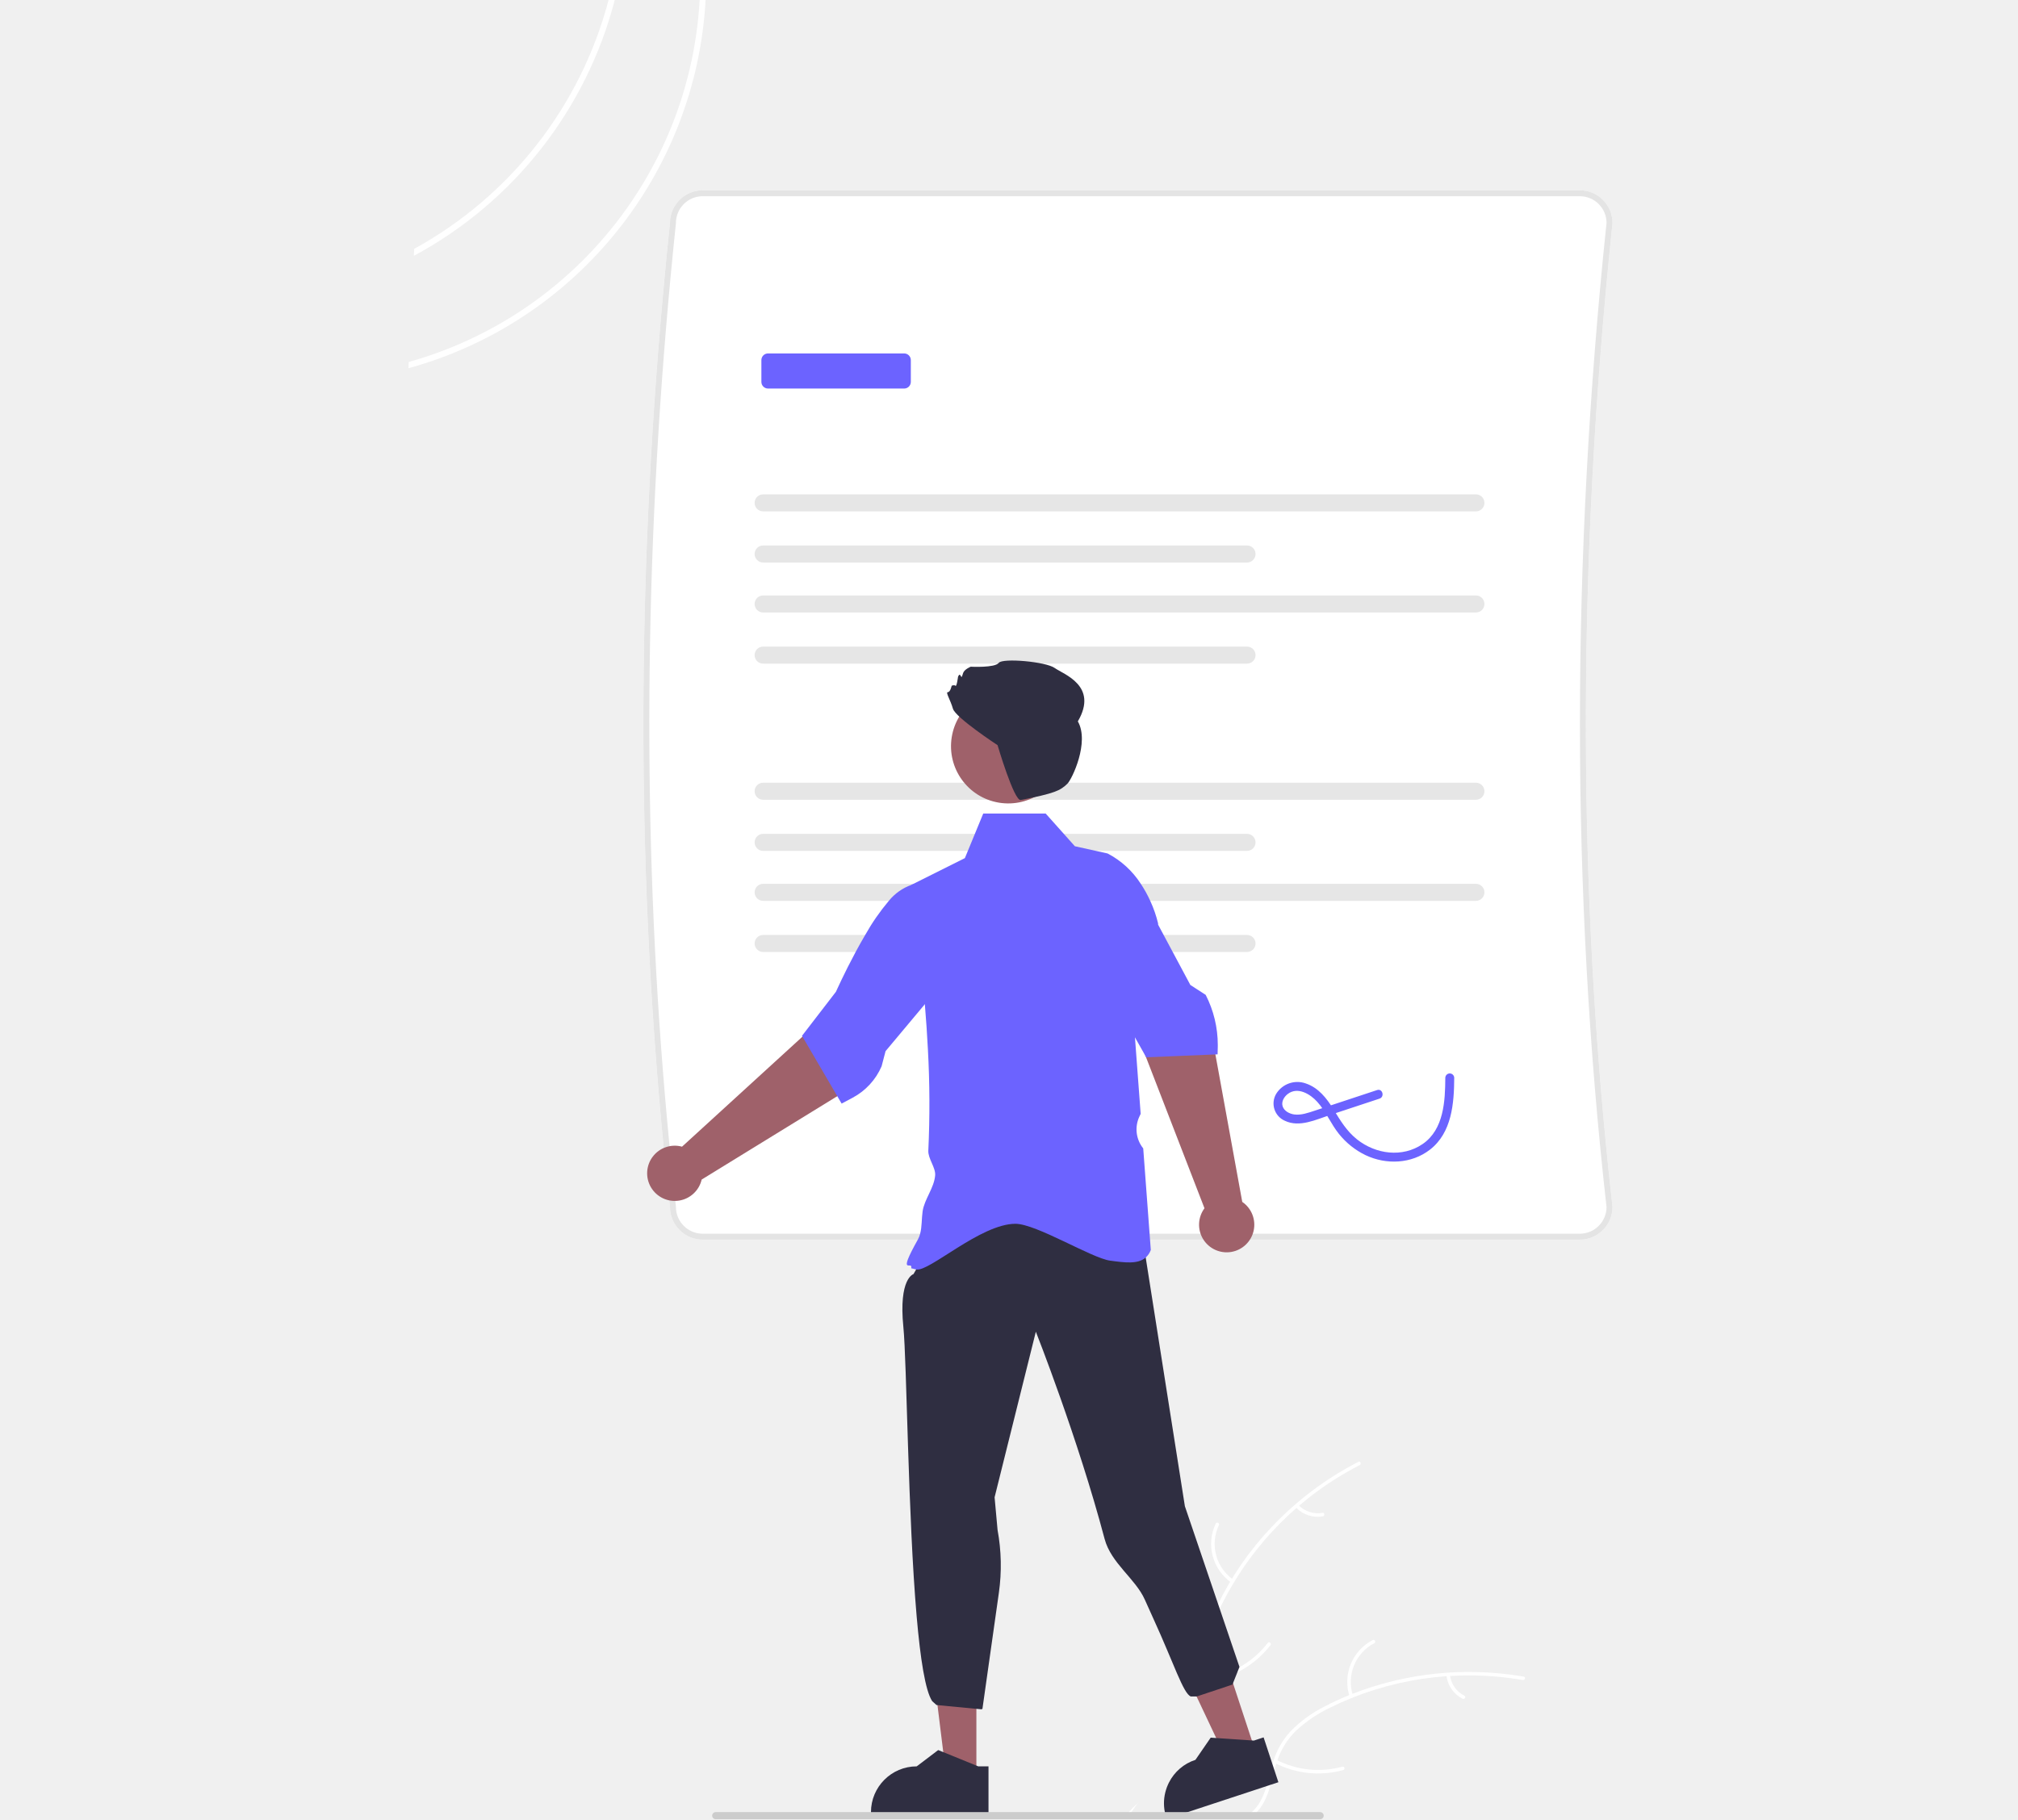
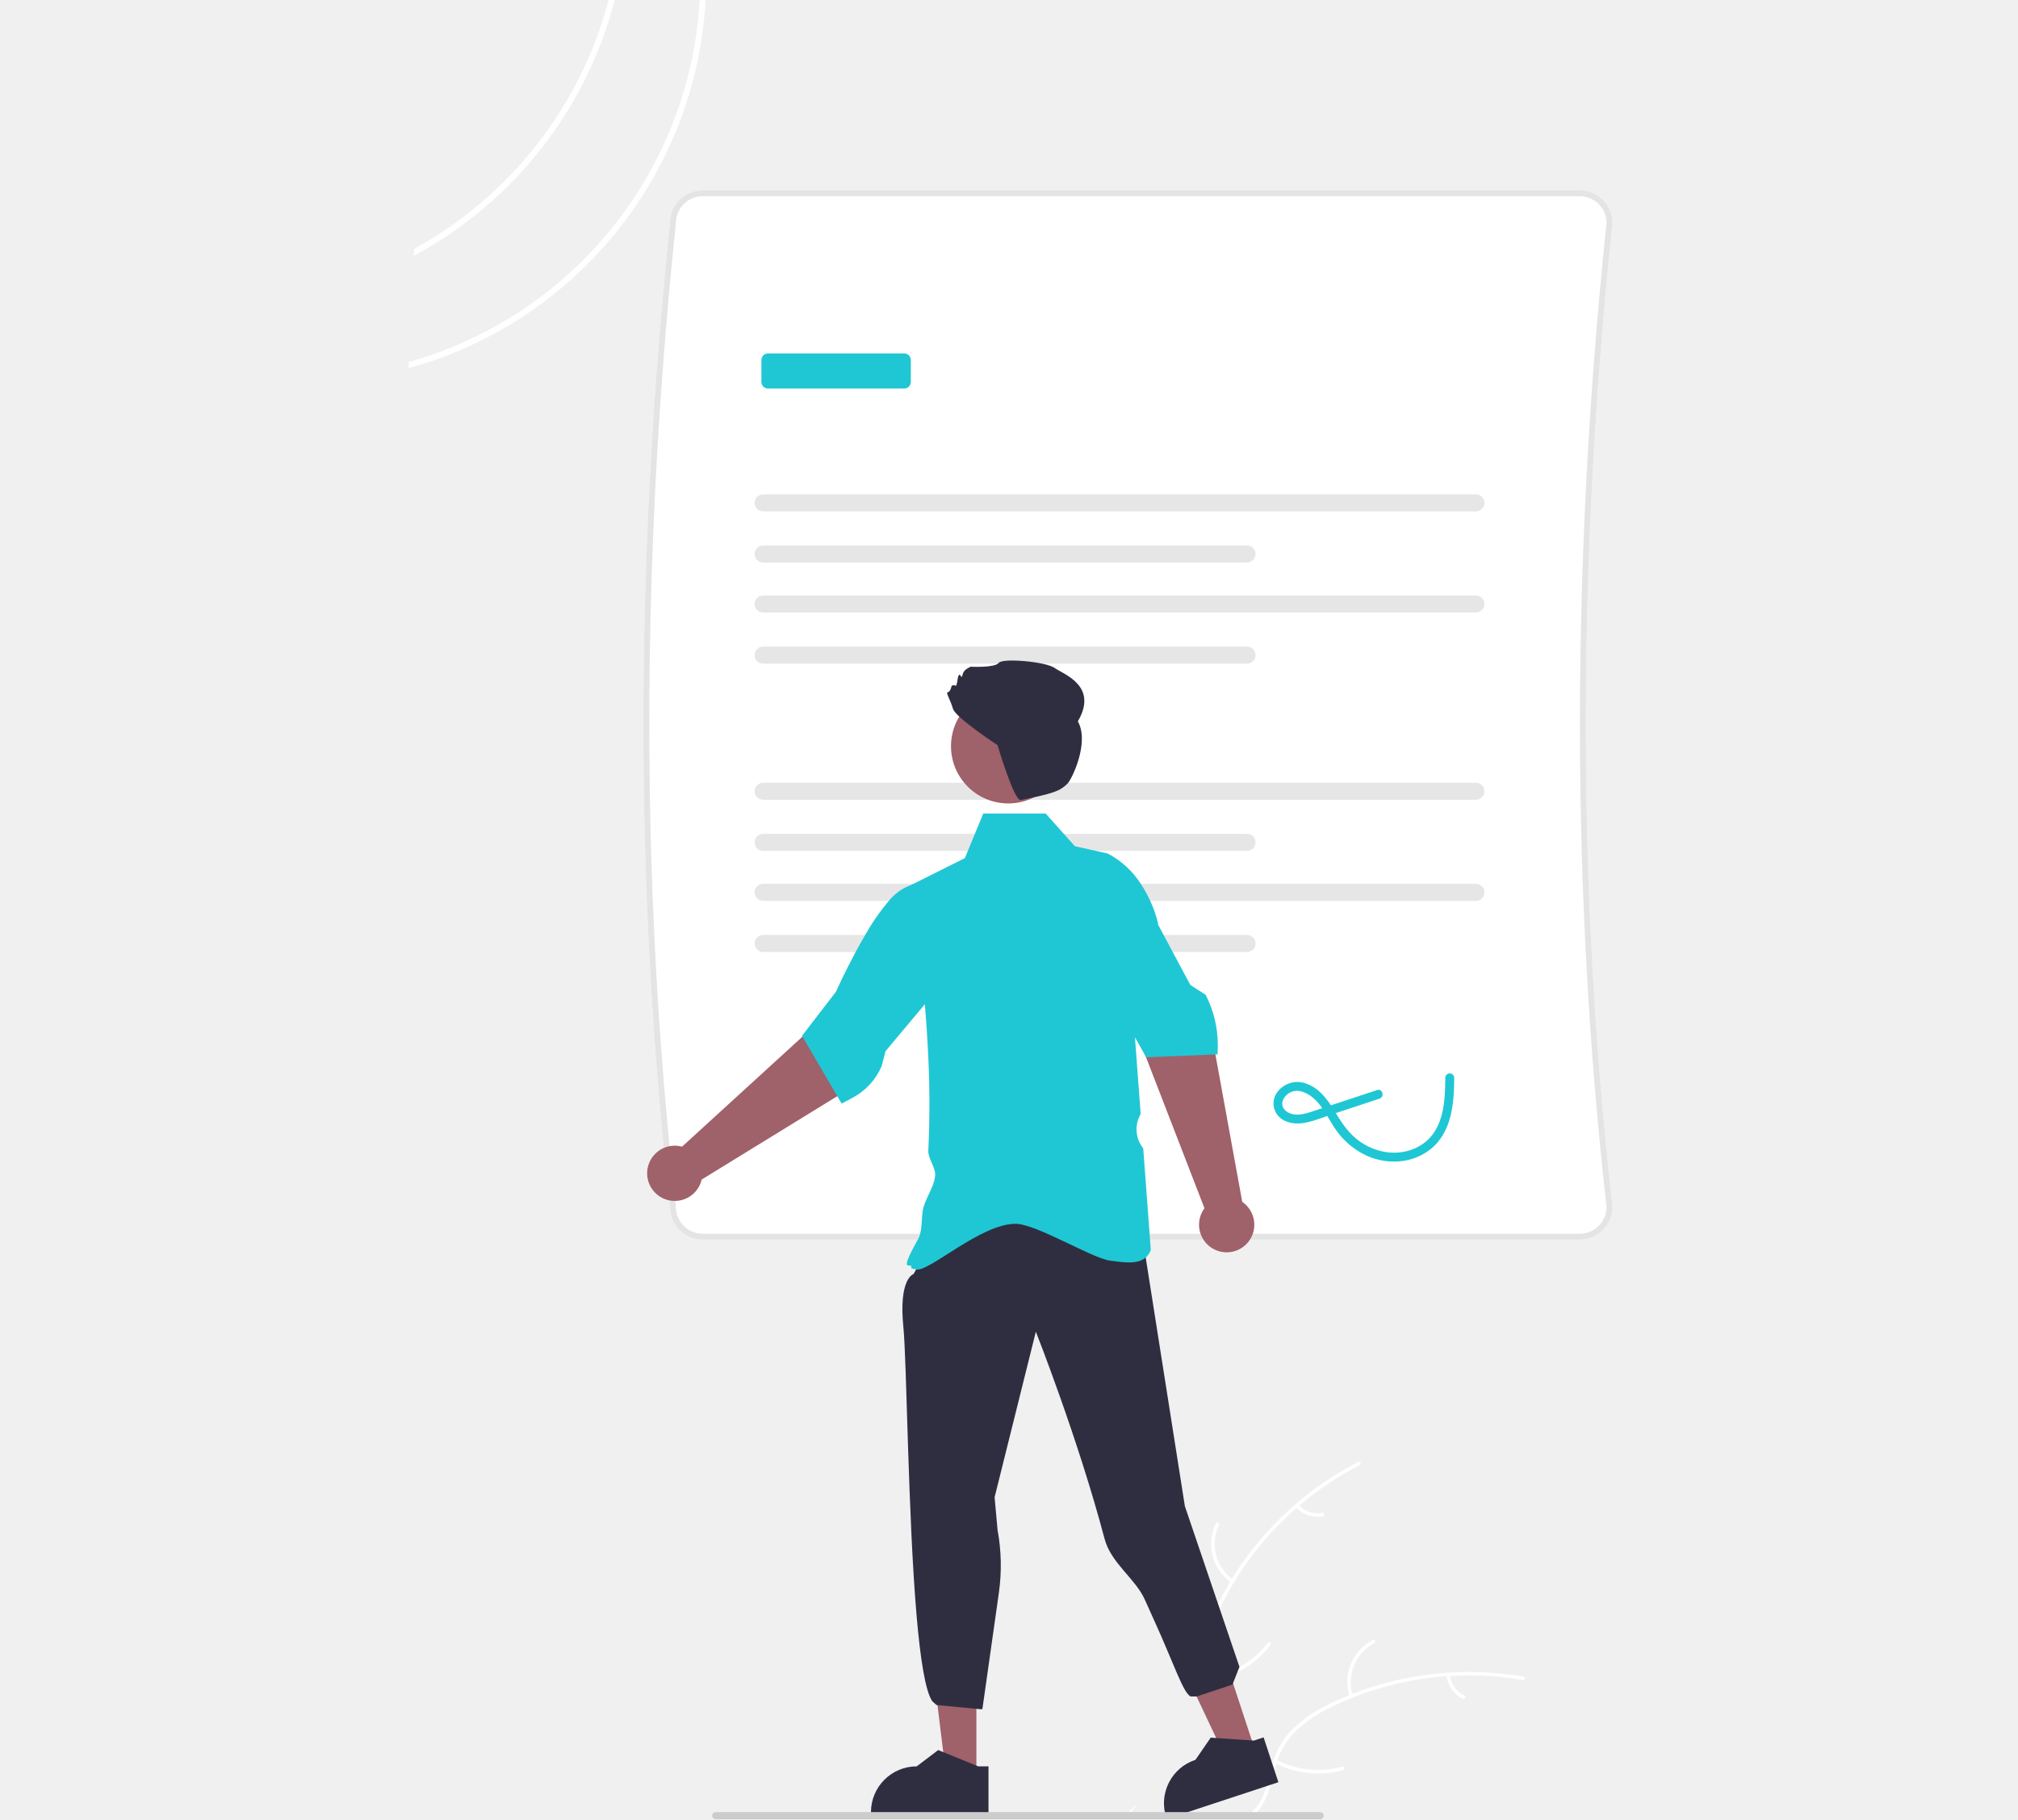
<svg xmlns="http://www.w3.org/2000/svg" id="ea00927d-a4d8-4b5e-bf6e-70a21ba38eee" data-name="Layer 1" width="122" height="110" viewBox="0 0 405.949 611.97">
  <path d="M717.73,647.62c-.31.35-.62.71-.92,1.07a117.723,117.723,0,0,0-11.32,15.54c-.27.42-.53.85-.77,1.27A124.618,124.618,0,0,0,688.83,708.54q-.87,5.16-1.31,10.38-.315,4.02-.38,8.05c-.16,11.28.84,23.83-6.43,32.45a22.689,22.689,0,0,1-6.98,5.48,29.179,29.179,0,0,1-6.32,2.39H644.74c-1.14-.17-2.28-.35-3.42-.53-.03,0-.06-.01-.09-.01l-.23.08-1.37.46-.06.02v-.02a.486.486,0,0,0-.01-.12,1.618,1.618,0,0,0-.01-.22v-.01c-.01-.2-.02-.39-.02-.59l-.03-.53s-.01-.01,0-.01c-.01-.3-.03-.6-.04-.91-1.05-26.1,1.51-53.07,13.83-76.05a84.971,84.971,0,0,1,16.12-21.21,1.2,1.2,0,0,1,.12-.11c12.81-12.22,29.37-20.21,46.85-19.94Q717.055,647.59,717.73,647.62Z" transform="translate(-396.8706 -155.34)" fill="#f0f0f0" />
  <path d="M717.781,648.185A105.87,105.87,0,0,0,671.788,694.31,45.591,45.591,0,0,0,667.136,707.816a26.149,26.149,0,0,0,1.705,13.656c1.576,4.059,3.659,8.029,4.221,12.401a16.011,16.011,0,0,1-3.973,12.477c-3.638,4.289-8.601,7.015-13.547,9.513-5.491,2.773-11.239,5.566-15.052,10.579-.462.607-1.377-.145-.916-.751,6.633-8.722,18.316-10.624,26.272-17.715,3.712-3.309,6.45-7.757,6.141-12.88-.27-4.48-2.414-8.576-4.046-12.672a27.902,27.902,0,0,1-2.164-13.29,42.148,42.148,0,0,1,4.115-13.635,102.712,102.712,0,0,1,18.229-26.425A107.747,107.747,0,0,1,717.369,647.074c.677-.347,1.084.766.412,1.111Z" transform="translate(-396.8706 -155.34)" fill="#fff" />
  <path d="M674.665,687.735a15.884,15.884,0,0,1-5.295-19.875c.33-.687,1.413-.207,1.083.481a14.708,14.708,0,0,0,4.963,18.477c.629.431-.126,1.345-.751.916Z" transform="translate(-396.8706 -155.34)" fill="#fff" />
  <path d="M667.771,719.519A30.615,30.615,0,0,0,686.87,707.986c.464-.606,1.38.146.916.751a31.844,31.844,0,0,1-19.899,11.961c-.753.127-.866-1.053-.116-1.179Z" transform="translate(-396.8706 -155.34)" fill="#fff" />
  <path d="M697.167,661.568a8.991,8.991,0,0,0,8.106,2.662c.751-.137.863,1.043.116,1.179a10.075,10.075,0,0,1-8.973-2.925.612.612,0,0,1-.082-.834.595.595,0,0,1,.834-.082Z" transform="translate(-396.8706 -155.34)" fill="#fff" />
  <path d="M772.94,719.98c-.46.1-.92.2-1.39.31h-.01a119.08,119.08,0,0,0-18.38,5.58c-.46.18-.92.36-1.38.55h-.01a124.764,124.764,0,0,0-38.44,24.68c-.04.04-.08.07-.12.11a.607.607,0,0,1-.08.08l-.05.05a121.675,121.675,0,0,0-12.31,13.56c0,.01-.01.02-.02.03-.6.78-1.21,1.56-1.81,2.36H639.63l-.06.02v-.02h-.25c0-.01.01-.02.02-.03,0-.01.01-.01.01-.02.07-.1.14-.2.2-.29v-.01a.277.277,0,0,1,.06-.08c.06-.1.13-.18.18-.27.4-.56.79-1.13,1.19-1.69.65-.93,1.31-1.86,1.98-2.78a.01.01,0,0,1,.01-.01v-.01c.01-.01.01-.02.02-.03l.02-.02c8.25-11.42,17.53-22.26,28.16-31.34.32-.28.64-.56.98-.82a114.817,114.817,0,0,1,15.37-10.97q4.44-2.625,9.15-4.82a85.126,85.126,0,0,1,25.59-7.22h.02c.02,0,.04-.01.07-.01.03,0,.05-.01.07-.01,17.61-2.04,35.66,1.55,49.47,12.29C772.25,719.43,772.59,719.7,772.94,719.98Z" transform="translate(-396.8706 -155.34)" fill="#f0f0f0" />
  <path d="M639.32,767.29h.25v.02l.06-.02H655.5c-4.73-.81-9.45-1.44-14.18-.53-.11.02-.21.04-.32.07-.48.09-.96.21-1.44.34-.03.01-.07.02-.1.03a.338.338,0,0,0-.12.06.149.149,0,0,0-.07.03Z" transform="translate(-396.8706 -155.34)" fill="#fff" />
  <path d="M772.65,720.47c-.37-.06-.73-.13-1.1-.18h-.01a105.412,105.412,0,0,0-23.35-1.18c-.39.02-.79.05-1.19.07a105.327,105.327,0,0,0-31.57,7.19c-.01,0-.01,0-.01.01-.11.04-.22.08-.32.12-2.35.95-4.67,1.99-6.94,3.11a45.706,45.706,0,0,0-11.85,7.98,25.479,25.479,0,0,0-6.21,9.89c-.13.38-.26.75-.38,1.13-.09.3-.18.61-.27.91-1.18,4.19-1.91,8.61-4.09,12.44a14.649,14.649,0,0,1-2.2,2.94,15.125,15.125,0,0,1-2.96,2.39h-2.52a14.532,14.532,0,0,0,3.79-2.39,12.545,12.545,0,0,0,2.29-2.61c2.48-3.74,3.24-8.3,4.4-12.55.19-.69.39-1.36.61-2.03a26.648,26.648,0,0,1,5.67-9.89,42.179,42.179,0,0,1,11.49-8.41q4.05-2.13,8.32-3.86c.37-.16.74-.3,1.11-.44a108.079,108.079,0,0,1,56.53-5.96c.37.05.73.12,1.1.18C773.74,719.46,773.4,720.6,772.65,720.47Z" transform="translate(-396.8706 -155.34)" fill="#fff" />
  <path d="M714.415,726.087a15.884,15.884,0,0,1,7.738-19.057c.677-.35,1.253.685.575,1.036A14.708,14.708,0,0,0,715.567,725.808c.242.723-.911.998-1.152.279Z" transform="translate(-396.8706 -155.34)" fill="#fff" />
  <path d="M689.774,747.314a30.615,30.615,0,0,0,22.193,2.291c.735-.204,1.013.948.279,1.152a31.844,31.844,0,0,1-23.089-2.431c-.678-.352-.057-1.362.617-1.012Z" transform="translate(-396.8706 -155.34)" fill="#fff" />
  <path d="M748.136,718.743a8.991,8.991,0,0,0,4.869,7.005c.682.343.061,1.352-.617,1.012a10.075,10.075,0,0,1-5.404-7.738.612.612,0,0,1,.436-.715.595.595,0,0,1,.715.436Z" transform="translate(-396.8706 -155.34)" fill="#fff" />
  <path d="M713.94,321.63q.405-49.665,4.04-100.29c.04-.67.09-1.33.14-2q1.92-26.355,4.7-52.9v-.1a11.007,11.007,0,0,0-11-11h-295a11.022,11.022,0,0,0-11,10.95q-3.84,36.555-6.02,72.75c-.06.79-.1,1.57-.14,2.36q-1.08,17.895-1.72,35.7c-.03.7-.06,1.4-.07,2.1a1478.886,1478.886,0,0,0,7.95,218.2,11.02,11.02,0,0,0,11,10.94h295a11.007,11.007,0,0,0,11-11v-.11q-2.175-19.305-3.82-38.86-.24-2.865-.47-5.73-1.14-14.085-1.99-28.28-.18-2.865-.33-5.73-1.605-28.41-2.1-57.26c-.04-1.91-.07-3.81-.1-5.73q-.18-14.085-.11-28.28C713.9,325.45,713.91,323.54,713.94,321.63Z" transform="translate(-396.8706 -155.34)" fill="#f0f0f0" />
  <path d="M802.82,230.34a11.007,11.007,0,0,0-11-11h-295a11.022,11.022,0,0,0-11,10.95c-9.96,94.97-11.61,188.26-4.94,278.05q1.215,16.665,2.84,33.16.87,8.835,1.85,17.62c.08.76.16,1.52.25,2.28a11.02,11.02,0,0,0,11,10.94h295a11.007,11.007,0,0,0,11-11v-.11c-11.93-105.77-11.93-217.06,0-330.79Z" transform="translate(-396.8706 -155.34)" fill="#fff" />
  <path d="M802.82,230.34a11.007,11.007,0,0,0-11-11h-295a11.022,11.022,0,0,0-11,10.95c-9.96,94.97-11.61,188.26-4.94,278.05q1.215,16.665,2.84,33.16.87,8.835,1.85,17.62c.08.76.16,1.52.25,2.28a11.02,11.02,0,0,0,11,10.94h295a11.007,11.007,0,0,0,11-11v-.11c-11.93-105.77-11.93-217.06,0-330.79Zm-2,331.06a9.008,9.008,0,0,1-9,8.94h-295a9.014,9.014,0,0,1-9-9v-.11c-.07-.64-.14-1.29-.21-1.93q-1.035-9.18-1.93-18.41-1.575-16.185-2.79-32.55c-6.67-89.74-5.03-182.97,4.93-277.9v-.1a9.014,9.014,0,0,1,9-9h295a9.003,9.003,0,0,1,9,8.95C788.89,344.11,788.89,455.52,800.82,561.4Z" transform="translate(-396.8706 -155.34)" fill="#e4e4e4" />
  <path id="a974c3de-8d03-408b-a459-3ce6ba461bdb" data-name="Path 142" d="M517.154,321.63a2.866,2.866,0,0,0,0,5.733H756.885a2.866,2.866,0,0,0,0-5.733Z" transform="translate(-396.8706 -155.34)" fill="#e6e6e6" />
  <path id="e9133026-9528-4ac3-aa69-83f109aff1e3" data-name="Path 143" d="M517.154,338.83a2.866,2.866,0,0,0,0,5.733H679.899a2.866,2.866,0,0,0,0-5.733Z" transform="translate(-396.8706 -155.34)" fill="#e6e6e6" />
  <path id="a406ca83-8296-4426-a4ed-8cd27cbcb96b" data-name="Path 142" d="M517.154,355.64a2.866,2.866,0,0,0,0,5.733H756.885a2.866,2.866,0,0,0,0-5.733Z" transform="translate(-396.8706 -155.34)" fill="#e6e6e6" />
  <path id="be321b5a-3e39-41eb-b9b2-711d73db0143" data-name="Path 143" d="M517.154,372.84a2.866,2.866,0,0,0,0,5.733H679.899a2.866,2.866,0,0,0,0-5.733Z" transform="translate(-396.8706 -155.34)" fill="#e6e6e6" />
  <path id="a5a7e885-834f-470d-9162-1a1fa51c1163" data-name="Path 142" d="M517.154,418.63a2.866,2.866,0,0,0,0,5.733H756.885a2.866,2.866,0,0,0,0-5.733Z" transform="translate(-396.8706 -155.34)" fill="#e6e6e6" />
  <path id="a5fcdb43-4805-483f-9462-6a7e4850dca6" data-name="Path 143" d="M517.154,435.83a2.866,2.866,0,0,0,0,5.733H679.899a2.866,2.866,0,0,0,0-5.733Z" transform="translate(-396.8706 -155.34)" fill="#e6e6e6" />
  <path id="b765b6a8-7afa-43c2-95d1-39dcbde99f83" data-name="Path 142" d="M517.154,452.64a2.866,2.866,0,0,0,0,5.733H756.885a2.866,2.866,0,0,0,0-5.733Z" transform="translate(-396.8706 -155.34)" fill="#e6e6e6" />
  <path id="e421dd9d-74a5-4920-9c7d-c121b8cd01e8" data-name="Path 143" d="M517.154,469.84a2.866,2.866,0,0,0,0,5.733H679.899a2.866,2.866,0,0,0,0-5.733Z" transform="translate(-396.8706 -155.34)" fill="#e6e6e6" />
-   <path id="ea3081fc-4e36-4189-92a3-e6d1b5b4a040" data-name="Path 154" d="M564.588,286.04h-45.788a2.239,2.239,0,0,1-2.237-2.237v-7.336a2.239,2.239,0,0,1,2.237-2.237h45.788a2.239,2.239,0,0,1,2.237,2.237v7.336A2.239,2.239,0,0,1,564.588,286.04Z" transform="translate(-396.8706 -155.34)" fill="#6c63ff" />
-   <path d="M723.656,522.016l-14.025,4.635q-3.506,1.159-7.013,2.317c-2.165.713-4.508,1.561-6.825,1.254-1.602-.212-3.428-1.134-3.927-2.782-.472-1.559.529-3.191,1.741-4.113,3.347-2.546,7.579.045,9.95,2.682,2.901,3.225,4.542,7.389,7.263,10.765a25.912,25.912,0,0,0,8.985,7.155c6.941,3.278,15.408,2.929,21.599-1.847,7.393-5.703,8.147-15.587,8.186-24.21a1.501,1.501,0,0,0-3,0c-.036,7.815-.48,17.396-7.606,22.286-6.826,4.684-15.797,3.442-22.082-1.549-3.502-2.781-5.656-6.408-7.956-10.164-2.244-3.666-5.031-7.22-9.255-8.646a8.364,8.364,0,0,0-9.986,3.487,6.347,6.347,0,0,0,2.934,9.066c4.898,2.334,10.501-.401,15.217-1.959l16.596-5.485c1.825-.603,1.043-3.501-.798-2.893Z" transform="translate(-396.8706 -155.34)" fill="#6c63ff" />
+   <path id="ea3081fc-4e36-4189-92a3-e6d1b5b4a040" data-name="Path 154" d="M564.588,286.04h-45.788a2.239,2.239,0,0,1-2.237-2.237v-7.336a2.239,2.239,0,0,1,2.237-2.237h45.788a2.239,2.239,0,0,1,2.237,2.237v7.336A2.239,2.239,0,0,1,564.588,286.04Z" transform="translate(-396.8706 -155.34)" fill="#1fc7d4" />
+   <path d="M723.656,522.016l-14.025,4.635q-3.506,1.159-7.013,2.317c-2.165.713-4.508,1.561-6.825,1.254-1.602-.212-3.428-1.134-3.927-2.782-.472-1.559.529-3.191,1.741-4.113,3.347-2.546,7.579.045,9.95,2.682,2.901,3.225,4.542,7.389,7.263,10.765a25.912,25.912,0,0,0,8.985,7.155c6.941,3.278,15.408,2.929,21.599-1.847,7.393-5.703,8.147-15.587,8.186-24.21a1.501,1.501,0,0,0-3,0c-.036,7.815-.48,17.396-7.606,22.286-6.826,4.684-15.797,3.442-22.082-1.549-3.502-2.781-5.656-6.408-7.956-10.164-2.244-3.666-5.031-7.22-9.255-8.646a8.364,8.364,0,0,0-9.986,3.487,6.347,6.347,0,0,0,2.934,9.066c4.898,2.334,10.501-.401,15.217-1.959l16.596-5.485c1.825-.603,1.043-3.501-.798-2.893Z" transform="translate(-396.8706 -155.34)" fill="#1fc7d4" />
  <polygon points="285.224 587.176 275.389 590.416 258.211 554.026 272.726 549.244 285.224 587.176" fill="#9f616a" />
  <path d="M689.11,750.78l-.67-2.03-1.76-5.35-1.2-3.64-3.28,1.08-.68-.05-9.01-.61-1.2-.08-1.78-.12-1.84-.13-5.14,7.47h-.01a15.257,15.257,0,0,0-8.92,7.68c-.11.22-.21.44-.31.66a12.849,12.849,0,0,0-.63,1.66,15.214,15.214,0,0,0-.42,7.58,17.395,17.395,0,0,0,.49,1.85l.03.1.12.37.72-.24,6.32-2.08,22.14-7.29,4.39-1.45,1.35-.45h.01l2.62-.86Z" transform="translate(-396.8706 -155.34)" fill="#2f2e41" />
  <polygon points="192.004 595.731 181.65 595.73 176.724 555.792 192.006 555.793 192.004 595.731" fill="#9f616a" />
  <path d="M572.304,575.992l-4.59,7.94s-5.044,1.378-3.395,17.819c1.164,11.609,1.541,63.59,4.472,97.359,1.22,14.054,2.881,24.954,5.226,28.477l1.444,1.293,15.067,1.44.38-.133,5.533-39.076A65.654,65.654,0,0,0,596,670v0l-1-11,13.873-55.697S623,639,632,673c2.167,8.185,10.396,13.39,13.516,20.413,1.045,2.353,2.072,4.633,3.074,6.821C655.189,714.64,658.497,725.128,661,726h2l12-4,2.361-5.935L659,662l-13.749-87.294C619.054,560.619,594.479,559.052,572.304,575.992Z" transform="translate(-396.8706 -155.34)" fill="#2f2e41" />
-   <path d="M647.35,458.37a40.79,40.79,0,0,0-3.18-5.73A29.459,29.459,0,0,0,633,442.43l-3.94-.87L622,440l-3.72-4.17-6.1-6.83h-21l-2.81,6.83-2.36,5.73L585,444l-17.98,8.99c-.01,0-.01,0-.02.01q.36,2.7.71,5.37.765,5.805,1.44,11.47.345,2.88.66,5.73,1.005,8.94,1.73,17.57.645,7.71,1.03,15.2a334.126,334.126,0,0,1,.14,34.05c-.14,2.67,2.51,5.71,2.3,8.32-.35,4.26-3.64,8.04-4.22,12.11-.36,2.5-.2,5.16-.83,7.52a8.411,8.411,0,0,1-.78,1.98c0,.01-.01.01-.01.02-7.2,12.86-1.55,6.72-2.22,9.61l.32.08c.15.04.61.16,1.35.33C572.85,583.37,590.29,567,602,567c7.03,0,25.64,11.56,31.87,12.4,4.93.66,9.33,1.26,11.95-1.05a6.125,6.125,0,0,0,1.69-2.48l.03-.09-.01-.09-.25-3.35-.15-2-2.14-28.7a10.175,10.175,0,0,1-1.3-10.69l.44-.93-1.62-21.68-.3-4.05-.11-1.37v-.01l-.78-10.47,1.88-5.72v-.01L646.86,475.57l1.88-5.73,1.18-3.6L650,466A40.932,40.932,0,0,0,647.35,458.37Z" transform="translate(-396.8706 -155.34)" fill="#6c63ff" />
+   <path d="M647.35,458.37a40.79,40.79,0,0,0-3.18-5.73A29.459,29.459,0,0,0,633,442.43l-3.94-.87L622,440l-3.72-4.17-6.1-6.83h-21l-2.81,6.83-2.36,5.73L585,444l-17.98,8.99c-.01,0-.01,0-.02.01q.36,2.7.71,5.37.765,5.805,1.44,11.47.345,2.88.66,5.73,1.005,8.94,1.73,17.57.645,7.71,1.03,15.2a334.126,334.126,0,0,1,.14,34.05c-.14,2.67,2.51,5.71,2.3,8.32-.35,4.26-3.64,8.04-4.22,12.11-.36,2.5-.2,5.16-.83,7.52a8.411,8.411,0,0,1-.78,1.98c0,.01-.01.01-.01.02-7.2,12.86-1.55,6.72-2.22,9.61l.32.08c.15.04.61.16,1.35.33C572.85,583.37,590.29,567,602,567c7.03,0,25.64,11.56,31.87,12.4,4.93.66,9.33,1.26,11.95-1.05a6.125,6.125,0,0,0,1.69-2.48l.03-.09-.01-.09-.25-3.35-.15-2-2.14-28.7a10.175,10.175,0,0,1-1.3-10.69l.44-.93-1.62-21.68-.3-4.05-.11-1.37v-.01l-.78-10.47,1.88-5.72v-.01L646.86,475.57l1.88-5.73,1.18-3.6L650,466A40.932,40.932,0,0,0,647.35,458.37Z" transform="translate(-396.8706 -155.34)" fill="#1fc7d4" />
  <path d="M665.594,561.779,645.434,509.678l-9.363-19.025,18.005-9.947,14.501,25.549,9.72,53.381a9.29,9.29,0,1,1-12.703,2.143Z" transform="translate(-396.8706 -155.34)" fill="#9f616a" />
-   <path d="M666,490l-5.16-3.34L654.91,475.57l-3.06-5.73-1.93-3.6-.82-1.54-9.27-6.33-6.26-4.28-5.1,4.28-2.43,2.04,2.38,9.43,1.44,5.73L633,488l9.21,16.29,2.29,4.05,1.31,2.33.01.02.18.31,23.27-.97L670,510l.04-1.66.02-.6c.01-.3.01-.6.01-.9A36.955,36.955,0,0,0,666,490Z" transform="translate(-396.8706 -155.34)" fill="#6c63ff" />
+   <path d="M666,490l-5.16-3.34L654.91,475.57l-3.06-5.73-1.93-3.6-.82-1.54-9.27-6.33-6.26-4.28-5.1,4.28-2.43,2.04,2.38,9.43,1.44,5.73L633,488l9.21,16.29,2.29,4.05,1.31,2.33.01.02.18.31,23.27-.97L670,510l.04-1.66.02-.6c.01-.3.01-.6.01-.9A36.955,36.955,0,0,0,666,490Z" transform="translate(-396.8706 -155.34)" fill="#1fc7d4" />
  <path d="M489.875,541.059l41.241-37.686,14.333-15.627,15.8,13.171-18.549,22.781L496.48,552.12a9.29,9.29,0,1,1-6.605-11.061Z" transform="translate(-396.8706 -155.34)" fill="#9f616a" />
-   <path d="M575.01,475.57l-.08-5.73-.15-11.47-.06-4.45-.17-.12a7.515,7.515,0,0,0-3.09-1.16,8.959,8.959,0,0,0-2.93,0,10.474,10.474,0,0,0-1.51.35c-.01,0-.01,0-.02.01a17.298,17.298,0,0,0-7.57,5.36l-.01.01a74.682,74.682,0,0,0-7.94,11.47c-1.13,1.92-2.21,3.86-3.22,5.73-3.82,7.11-6.57,13.27-6.62,13.38l-11.42,14.83.16.27,2.51,4.29,9.2,15.73,1.46,2.5,3.73-1.99A21.687,21.687,0,0,0,557,514l1.33-5.08.49-.58,12.72-15.2,3.64-4.36Z" transform="translate(-396.8706 -155.34)" fill="#6c63ff" />
+   <path d="M575.01,475.57l-.08-5.73-.15-11.47-.06-4.45-.17-.12a7.515,7.515,0,0,0-3.09-1.16,8.959,8.959,0,0,0-2.93,0,10.474,10.474,0,0,0-1.51.35c-.01,0-.01,0-.02.01a17.298,17.298,0,0,0-7.57,5.36l-.01.01a74.682,74.682,0,0,0-7.94,11.47c-1.13,1.92-2.21,3.86-3.22,5.73-3.82,7.11-6.57,13.27-6.62,13.38l-11.42,14.83.16.27,2.51,4.29,9.2,15.73,1.46,2.5,3.73-1.99A21.687,21.687,0,0,0,557,514l1.33-5.08.49-.58,12.72-15.2,3.64-4.36Z" transform="translate(-396.8706 -155.34)" fill="#1fc7d4" />
  <circle cx="599.593" cy="406.346" r="19.251" transform="translate(-294.4215 777.7675) rotate(-80.78251)" fill="#9f616a" />
  <path d="M580.984,393.726c-.856-2.995-2.567-5.561-1.711-5.561s1.283-2.139,1.283-2.139.856-.428,1.283,0,.856-2.995.856-2.995.428-1.283.856-.428.428.428.856-.856,2.567-2.139,2.567-2.139,8.128.428,9.411-1.283,15.828-.428,18.823,1.711S630,386,623,398c4,7-1.972,19.485-3.515,20.966-2.44,2.342-4.129,3.187-15.674,5.484C601.552,424.9,596,406,596,406S581.839,396.721,580.984,393.726Z" transform="translate(-396.8706 -155.34)" fill="#2f2e41" />
  <path d="M589.5,749.51l-.62-.25-11.14-4.54-1.71-.69-7.22,5.48h-.01a15.398,15.398,0,0,0-15.38,15.39v.5h39.53V749.51Z" transform="translate(-396.8706 -155.34)" fill="#2f2e41" />
  <path d="M705.69,766.09a1.195,1.195,0,0,1-1.19,1.2H501.2a1.195,1.195,0,0,1,0-2.39H704.5A1.193,1.193,0,0,1,705.69,766.09Z" transform="translate(-396.8706 -155.34)" fill="#ccc" />
  <path d="M495.8,155.34A134.274,134.274,0,0,1,397.94,277.1c-.03.7-.06,1.4-.07,2.1A136.289,136.289,0,0,0,497.8,155.34Z" transform="translate(-396.8706 -155.34)" fill="#fff" />
  <path d="M465.17,155.34a134.551,134.551,0,0,1-65.37,83.7c-.06.79-.1,1.57-.14,2.36a136.623,136.623,0,0,0,67.58-86.06Z" transform="translate(-396.8706 -155.34)" fill="#fff" />
</svg>
